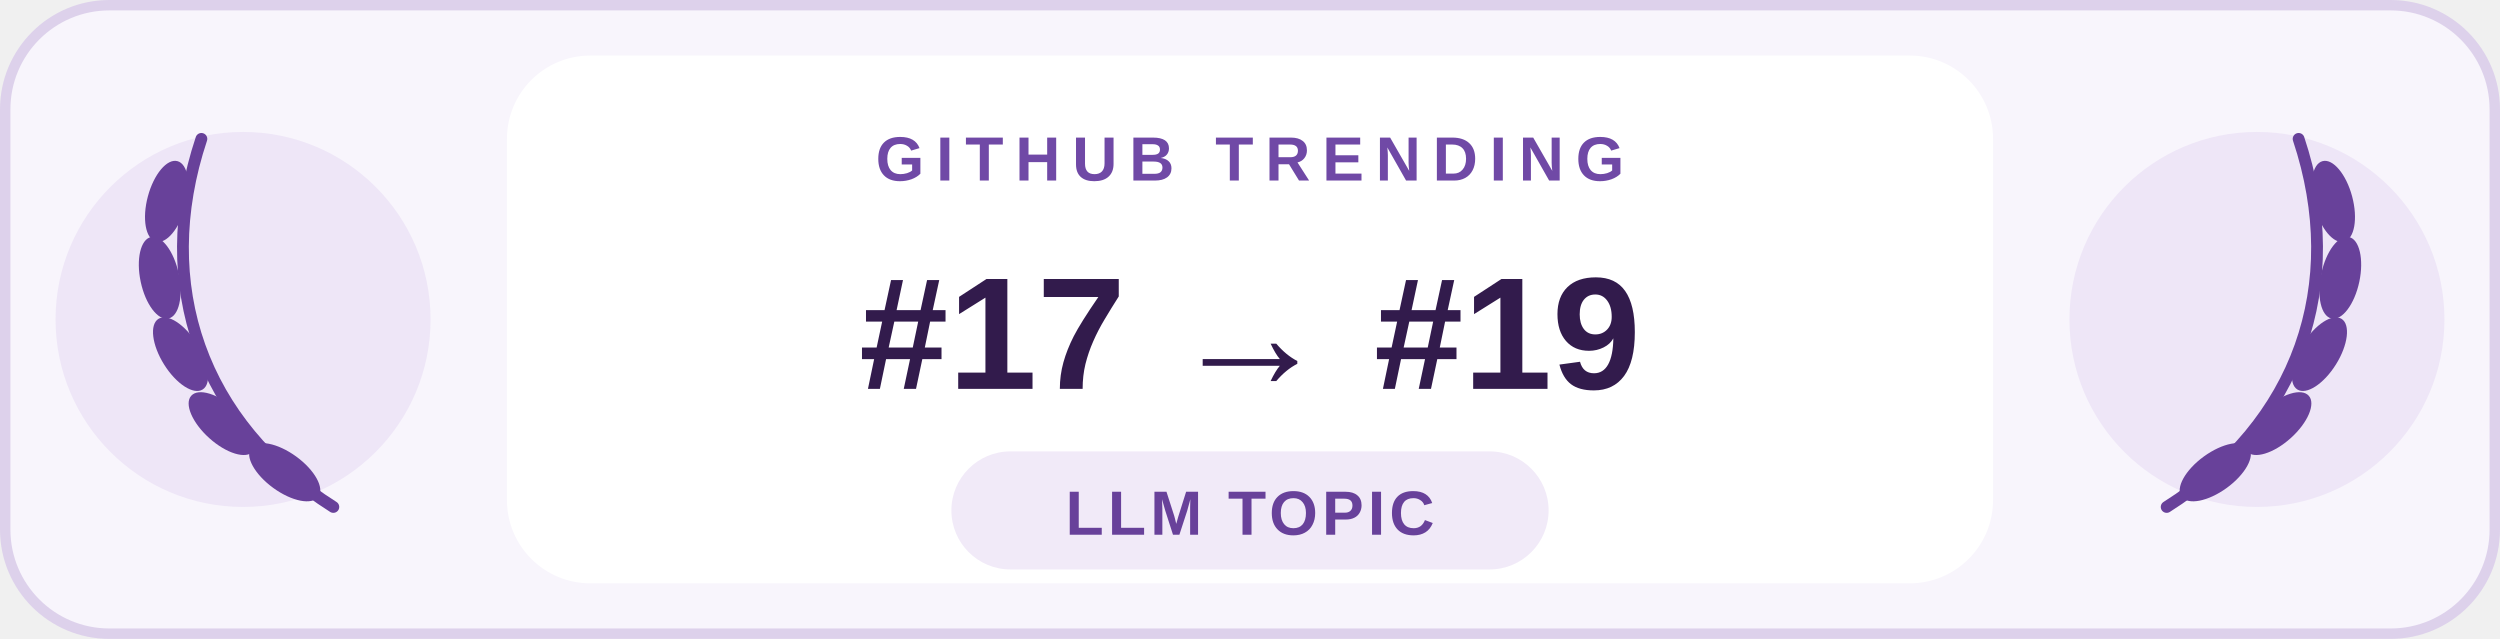
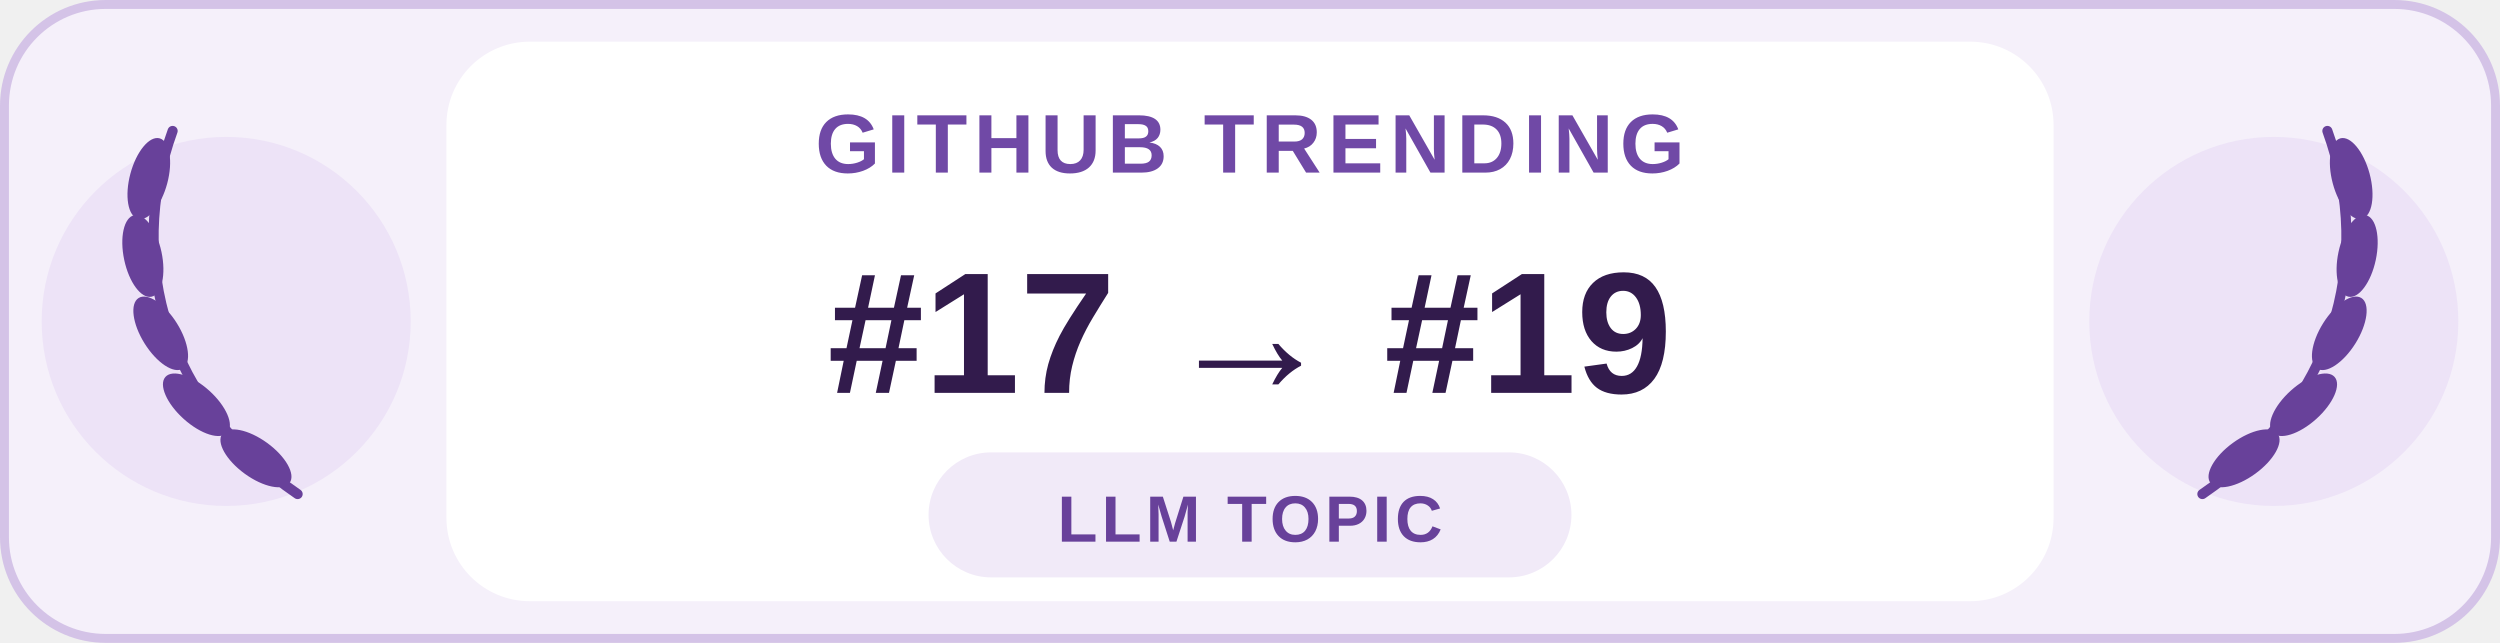
- <svg xmlns="http://www.w3.org/2000/svg" width="360" height="92" viewBox="0 0 360 92" role="img" aria-label="GitHub Trending — LLM topic, #17 on Sep 9, #19 on Sep 10">
-   <rect x="0.75" y="0.75" width="358.5" height="90.5" rx="15" fill="#F8F5FC" stroke="#DDD1EB" stroke-width="1.5" />
-   <rect x="73" y="8" width="214" height="76" rx="12" fill="#FFFFFF" />
-   <circle cx="35" cy="46" r="27" fill="#EEE6F7" />
-   <circle cx="325" cy="46" r="27" fill="#EEE6F7" />
+ <svg xmlns="http://www.w3.org/2000/svg" width="420" height="108" viewBox="0 0 420 108" role="img" aria-label="GitHub Trending — LLM topic, #17 on Sep 9, #19 on Sep 10">
+   <rect x="0.75" y="0.75" width="418.5" height="106.5" rx="17" fill="#F5F0FA" stroke="#D4C3E7" stroke-width="1.5" />
+   <rect x="75" y="7" width="270" height="94" rx="14" fill="#FFFFFF" />
+   <circle cx="38" cy="54" r="31" fill="#EDE3F7" />
+   <circle cx="382" cy="54" r="31" fill="#EDE3F7" />
  <g fill="none" stroke="#68419A" stroke-linecap="round" stroke-width="1.7">
-     <path d="M48 73C29 61 22 41 29 20" />
+     <path d="M50 83C28 68 21 44 29 22" />
  </g>
  <g fill="#68419A">
-     <ellipse cx="41" cy="68" rx="2.8" ry="6" transform="rotate(-54 41 68)" />
-     <ellipse cx="32" cy="61" rx="2.8" ry="6" transform="rotate(-48 32 61)" />
-     <ellipse cx="26" cy="51" rx="2.8" ry="6" transform="rotate(-32 26 51)" />
-     <ellipse cx="23" cy="40" rx="2.8" ry="6" transform="rotate(-12 23 40)" />
-     <ellipse cx="24" cy="29" rx="2.8" ry="6" transform="rotate(15 24 29)" />
+     <ellipse cx="43" cy="77" rx="3.2" ry="7" transform="rotate(-54 43 77)" />
+     <ellipse cx="33" cy="68" rx="3.2" ry="7" transform="rotate(-48 33 68)" />
+     <ellipse cx="27" cy="56" rx="3.2" ry="7" transform="rotate(-32 27 56)" />
+     <ellipse cx="24" cy="43" rx="3.2" ry="7" transform="rotate(-12 24 43)" />
+     <ellipse cx="25" cy="30" rx="3.2" ry="7" transform="rotate(15 25 30)" />
  </g>
-   <g transform="translate(360 0) scale(-1 1)">
-     <path d="M48 73C29 61 22 41 29 20" fill="none" stroke="#68419A" stroke-linecap="round" stroke-width="1.7" />
+   <g transform="translate(420 0) scale(-1 1)">
+     <path d="M50 83C28 68 21 44 29 22" fill="none" stroke="#68419A" stroke-linecap="round" stroke-width="1.7" />
    <g fill="#68419A">
-       <ellipse cx="41" cy="68" rx="2.8" ry="6" transform="rotate(-54 41 68)" />
-       <ellipse cx="32" cy="61" rx="2.8" ry="6" transform="rotate(-48 32 61)" />
-       <ellipse cx="26" cy="51" rx="2.8" ry="6" transform="rotate(-32 26 51)" />
-       <ellipse cx="23" cy="40" rx="2.8" ry="6" transform="rotate(-12 23 40)" />
-       <ellipse cx="24" cy="29" rx="2.8" ry="6" transform="rotate(15 24 29)" />
+       <ellipse cx="43" cy="77" rx="3.2" ry="7" transform="rotate(-54 43 77)" />
+       <ellipse cx="33" cy="68" rx="3.2" ry="7" transform="rotate(-48 33 68)" />
+       <ellipse cx="27" cy="56" rx="3.2" ry="7" transform="rotate(-32 27 56)" />
+       <ellipse cx="24" cy="43" rx="3.2" ry="7" transform="rotate(-12 24 43)" />
+       <ellipse cx="25" cy="30" rx="3.2" ry="7" transform="rotate(15 25 30)" />
    </g>
  </g>
-   <text x="180" y="26" text-anchor="middle" font-family="Arial,Helvetica,sans-serif" font-size="9" font-weight="700" letter-spacing="1.7" fill="#7049A6">GITHUB TRENDING</text>
-   <text x="180" y="56" text-anchor="middle" font-family="Arial,Helvetica,sans-serif" font-size="23" font-weight="700" fill="#321B4C">#17 → #19</text>
-   <rect x="137" y="65" width="86" height="17" rx="8.5" fill="#F1EAF8" />
-   <text x="180" y="77" text-anchor="middle" font-family="Arial,Helvetica,sans-serif" font-size="9" font-weight="700" letter-spacing="0.6" fill="#68419A">LLM TOPIC</text>
+   <text x="210" y="29" text-anchor="middle" font-family="Arial,Helvetica,sans-serif" font-size="14" font-weight="700" letter-spacing="1.1" fill="#7049A6">GITHUB TRENDING</text>
+   <text x="210" y="66" text-anchor="middle" font-family="Arial,Helvetica,sans-serif" font-size="29" font-weight="700" fill="#321B4C">#17 → #19</text>
+   <rect x="156" y="76" width="108" height="21" rx="10.5" fill="#F1EAF8" />
+   <text x="210" y="91" text-anchor="middle" font-family="Arial,Helvetica,sans-serif" font-size="11" font-weight="700" letter-spacing="0.7" fill="#68419A">LLM TOPIC</text>
</svg>
